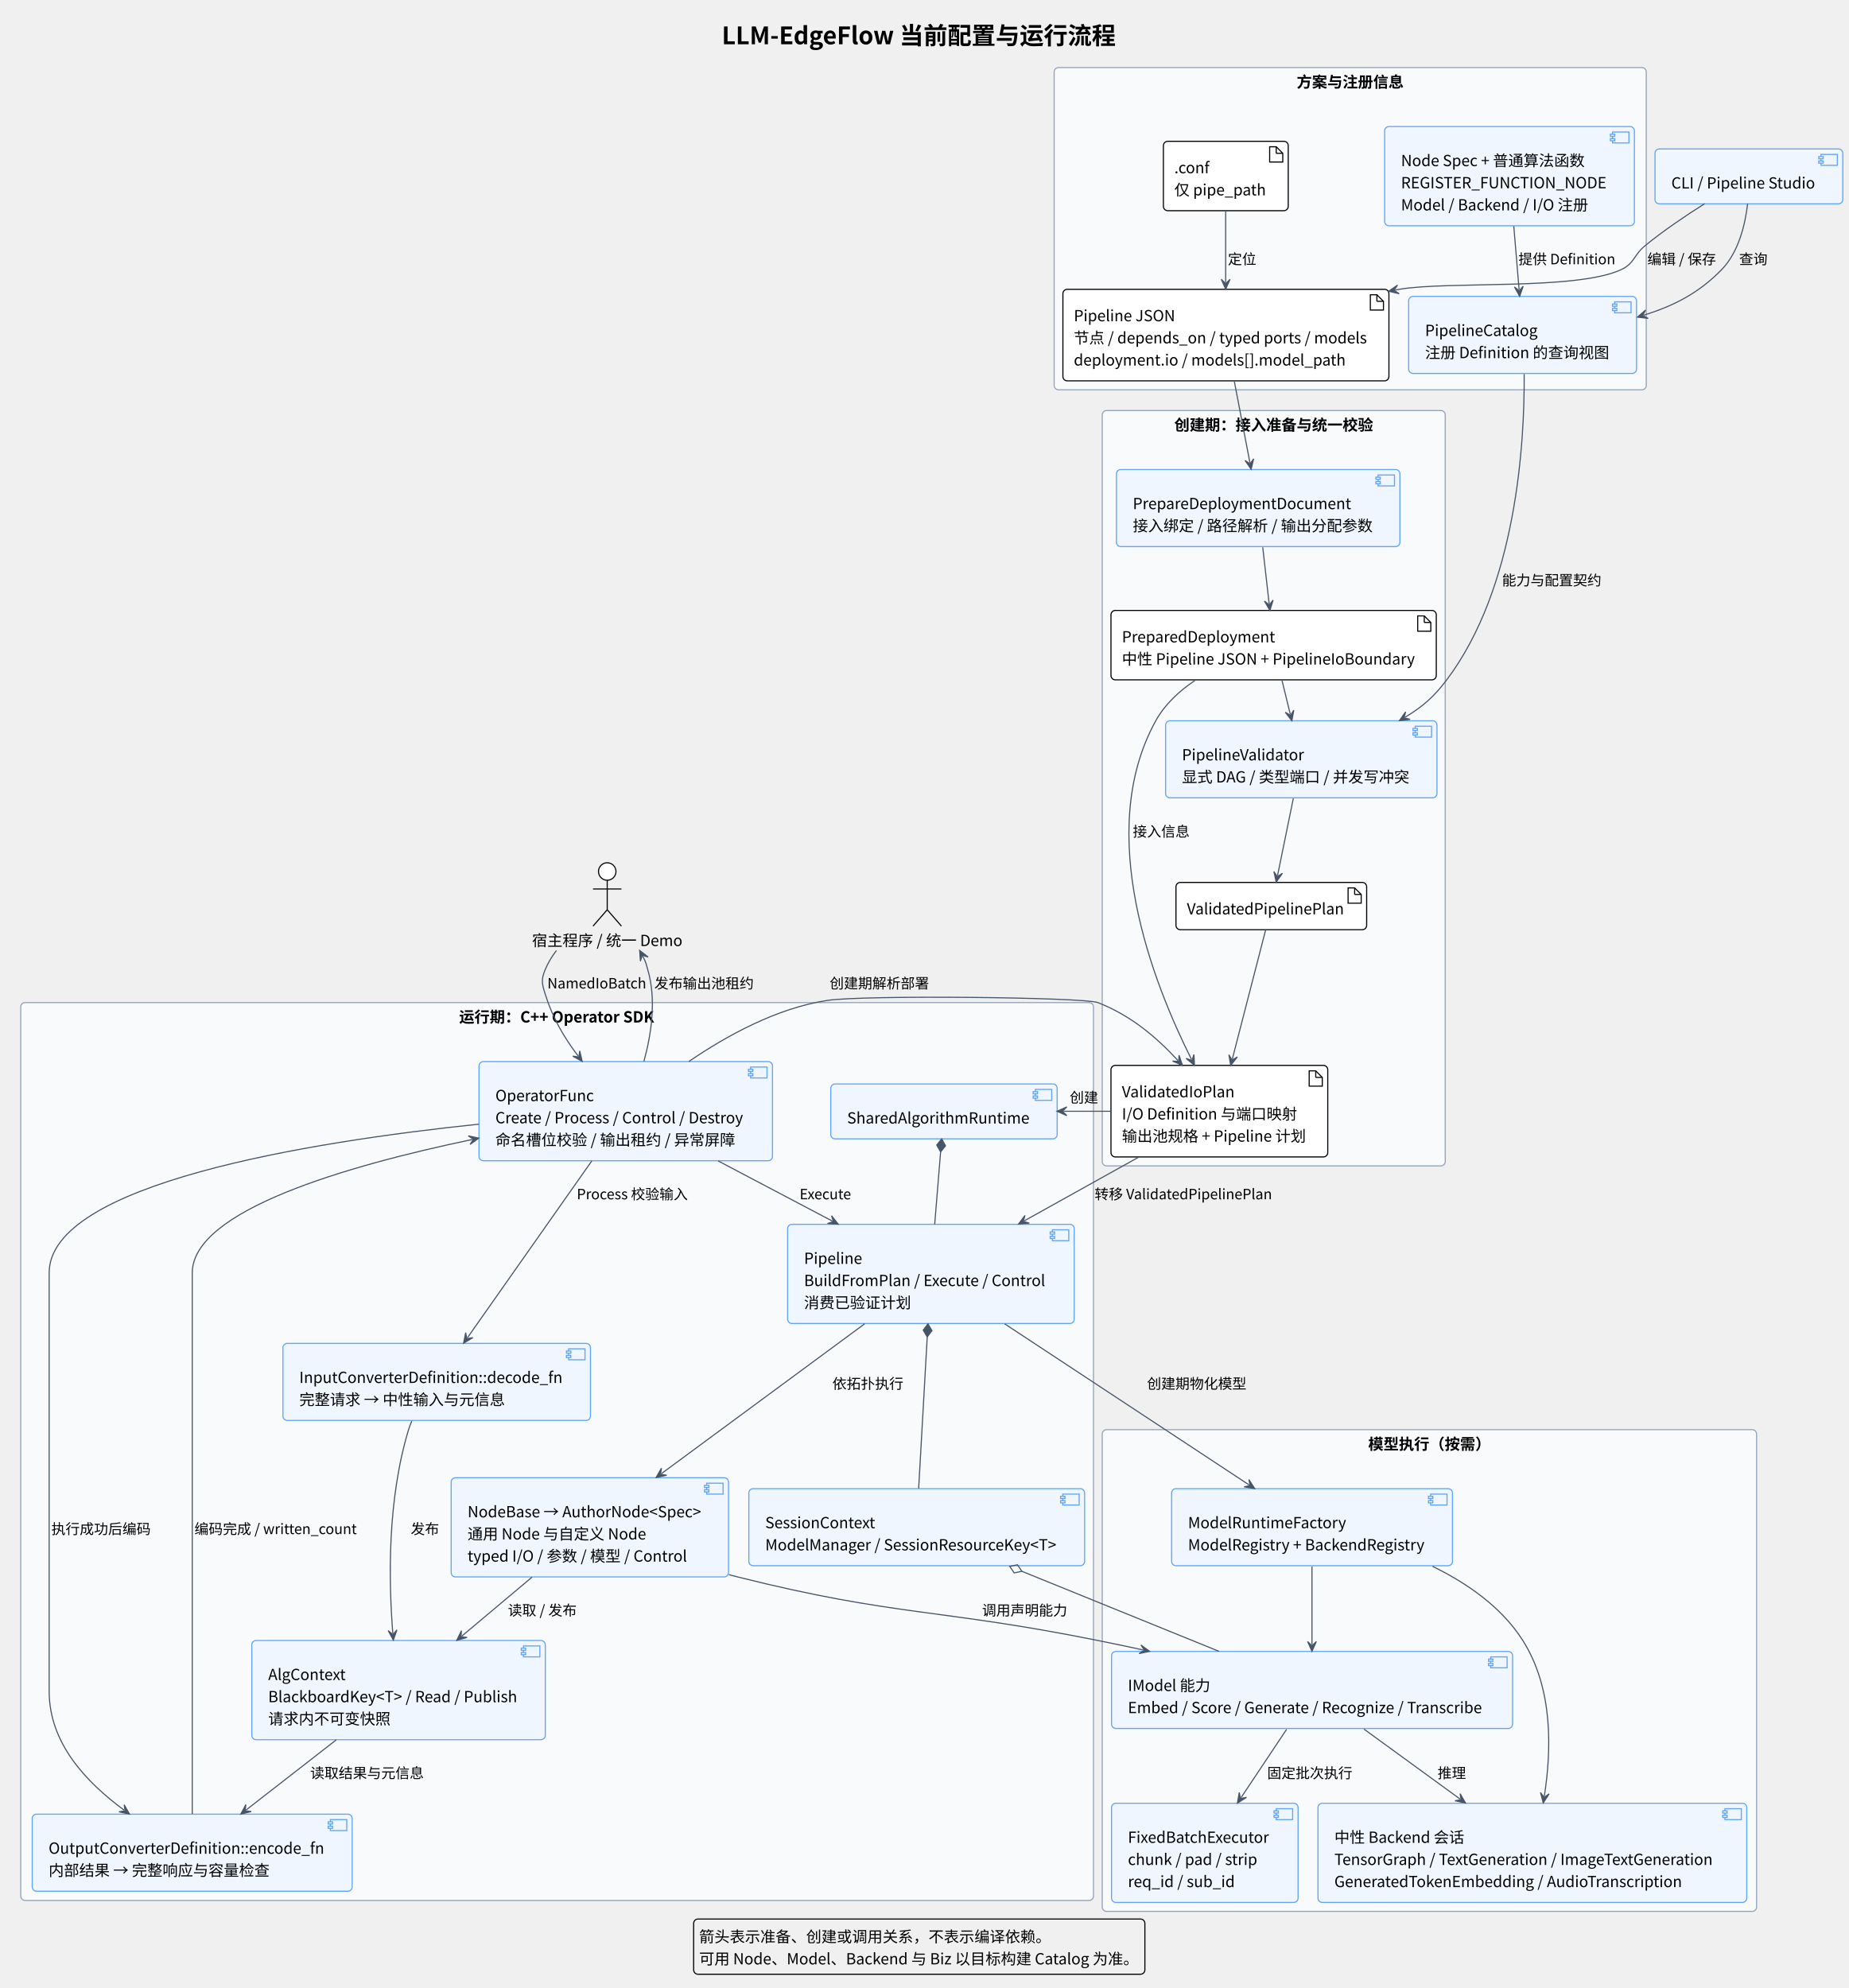
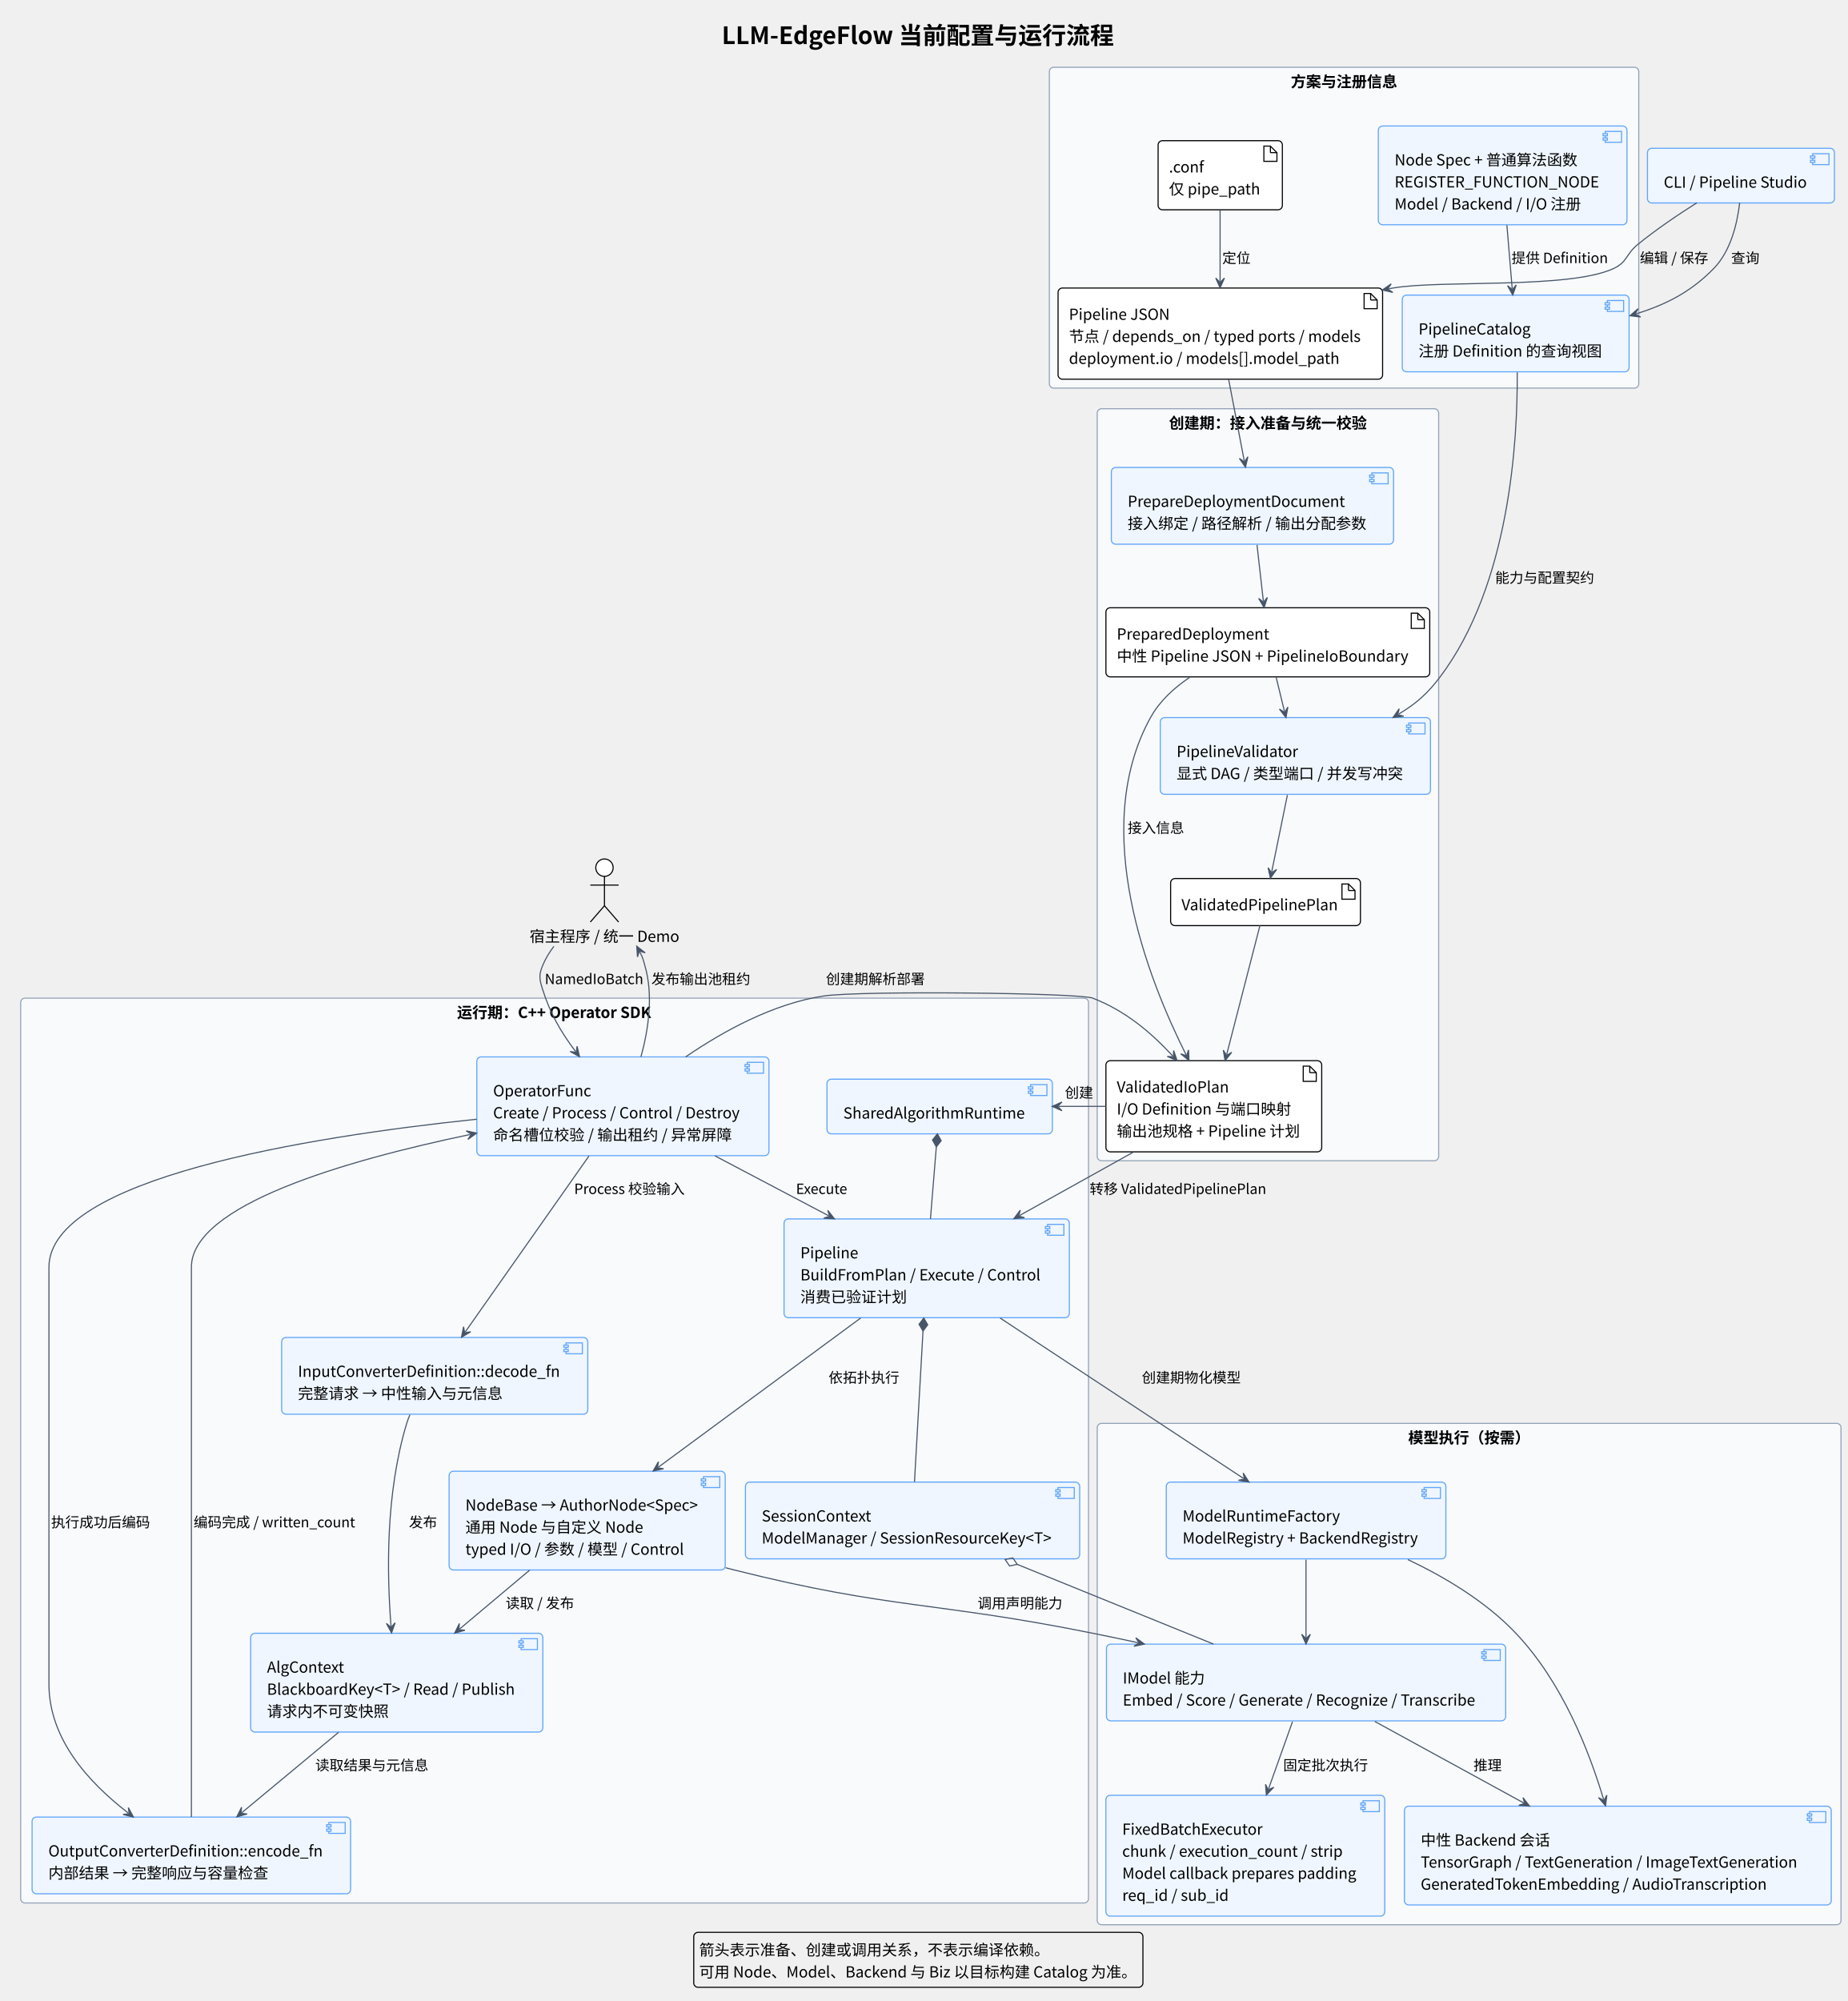
- <svg xmlns="http://www.w3.org/2000/svg" contentStyleType="text/css" height="1820px" preserveAspectRatio="none" style="width:1692px;height:1820px;background:#FFFFFF;" version="1.1" viewBox="0 0 1692 1820" width="1692px" zoomAndPan="magnify">
+ <svg xmlns="http://www.w3.org/2000/svg" contentStyleType="text/css" height="1840px" preserveAspectRatio="none" style="width:1699px;height:1840px;background:#FFFFFF;" version="1.1" viewBox="0 0 1699 1840" width="1699px" zoomAndPan="magnify">
  <defs />
  <g>
-     <text fill="#000000" font-family="Noto Sans CJK SC" font-size="22" font-weight="bold" lengthAdjust="spacing" textLength="361.505" x="660.747" y="40.52">LLM-EdgeFlow 当前配置与运行流程</text>
+     <text fill="#000000" font-family="Noto Sans CJK SC" font-size="22" font-weight="bold" lengthAdjust="spacing" textLength="361.505" x="663.747" y="40.52">LLM-EdgeFlow 当前配置与运行流程</text>
    <g id="cluster_方案与注册信息">
      <rect fill="#F8FAFC" height="295" rx="4" ry="4" style="stroke:#94A3B8;stroke-width:1.0;" width="542" x="965" y="61.856" />
      <text fill="#000000" font-family="Noto Sans CJK SC" font-size="14" font-weight="bold" lengthAdjust="spacing" textLength="98" x="1187" y="80.096">方案与注册信息</text>
    </g>
    <g id="cluster_创建期：接入准备与统一校验">
      <rect fill="#F8FAFC" height="691.5" rx="4" ry="4" style="stroke:#94A3B8;stroke-width:1.0;" width="314" x="1009" y="375.856" />
      <text fill="#000000" font-family="Noto Sans CJK SC" font-size="14" font-weight="bold" lengthAdjust="spacing" textLength="181.999" x="1075" y="394.096">创建期：接入准备与统一校验</text>
    </g>
    <g id="cluster_运行期：C++ Operator SDK">
-       <rect fill="#F8FAFC" height="822" rx="4" ry="4" style="stroke:#94A3B8;stroke-width:1.0;" width="982" x="19" y="917.856" />
+       <rect fill="#F8FAFC" height="832" rx="4" ry="4" style="stroke:#94A3B8;stroke-width:1.0;" width="982" x="19" y="917.856" />
      <text fill="#000000" font-family="Noto Sans CJK SC" font-size="14" font-weight="bold" lengthAdjust="spacing" textLength="179.465" x="420.267" y="936.096">运行期：C++ Operator SDK</text>
    </g>
    <g id="cluster_模型执行（按需）">
-       <rect fill="#F8FAFC" height="441" rx="4" ry="4" style="stroke:#94A3B8;stroke-width:1.0;" width="599" x="1009" y="1308.856" />
-       <text fill="#000000" font-family="Noto Sans CJK SC" font-size="14" font-weight="bold" lengthAdjust="spacing" textLength="111.999" x="1252.5" y="1327.096">模型执行（按需）</text>
+       <rect fill="#F8FAFC" height="461" rx="4" ry="4" style="stroke:#94A3B8;stroke-width:1.0;" width="684" x="1009" y="1308.856" />
+       <text fill="#000000" font-family="Noto Sans CJK SC" font-size="14" font-weight="bold" lengthAdjust="spacing" textLength="111.999" x="1295" y="1327.096">模型执行（按需）</text>
    </g>
    <g id="elem_Caller">
      <ellipse cx="555.866" cy="797.856" fill="#FFFFFF" rx="8" ry="8" style="stroke:#000000;stroke-width:1.0;" />
      <path d="M555.866,805.856 L555.866,832.856 M542.866,813.856 L568.866,813.856 M555.866,832.856 L542.866,847.856 M555.866,832.856 L568.866,847.856 " fill="none" style="stroke:#000000;stroke-width:1.0;" />
      <text fill="#000000" font-family="Noto Sans CJK SC" font-size="14" lengthAdjust="spacing" textLength="137.731" x="487" y="866.096">宿主程序 / 统一 Demo</text>
    </g>
    <g id="elem_Tools">
      <rect fill="#EFF6FF" height="50.272" rx="4" ry="4" style="stroke:#60A5FA;stroke-width:1.0;" width="171.935" x="1515" y="136.356" />
      <rect fill="#EFF6FF" height="10" style="stroke:#60A5FA;stroke-width:1.0;" width="15" x="1666.936" y="141.356" />
      <rect fill="#EFF6FF" height="2" style="stroke:#60A5FA;stroke-width:1.0;" width="4" x="1664.936" y="143.356" />
      <rect fill="#EFF6FF" height="2" style="stroke:#60A5FA;stroke-width:1.0;" width="4" x="1664.936" y="147.356" />
      <text fill="#000000" font-family="Noto Sans CJK SC" font-size="14" lengthAdjust="spacing" textLength="131.935" x="1530" y="172.596">CLI / Pipeline Studio</text>
    </g>
    <g id="elem_Conf">
      <rect fill="#FFFFFF" height="63.544" rx="4" ry="4" style="stroke:#000000;stroke-width:1.0;" width="114.266" x="1065" y="129.356" />
      <polygon fill="#FFFFFF" points="1162.266,134.356,1162.266,148.356,1174.266,148.356,1174.266,140.356,1168.266,134.356,1162.266,134.356" style="stroke:#000000;stroke-width:1.0;" />
      <line style="stroke:#000000;stroke-width:1.0;" x1="1168.266" x2="1168.266" y1="134.356" y2="140.356" />
      <line style="stroke:#000000;stroke-width:1.0;" x1="1174.266" x2="1168.266" y1="140.356" y2="140.356" />
      <text fill="#000000" font-family="Noto Sans CJK SC" font-size="14" lengthAdjust="spacing" textLength="32.606" x="1075" y="158.596">.conf</text>
      <text fill="#000000" font-family="Noto Sans CJK SC" font-size="14" lengthAdjust="spacing" textLength="84.266" x="1075" y="178.868">仅 pipe_path</text>
    </g>
    <g id="elem_Document">
      <rect fill="#FFFFFF" height="83.816" rx="4" ry="4" style="stroke:#000000;stroke-width:1.0;" width="298.435" x="973" y="264.856" />
      <polygon fill="#FFFFFF" points="1254.435,269.856,1254.435,283.856,1266.435,283.856,1266.435,275.856,1260.435,269.856,1254.435,269.856" style="stroke:#000000;stroke-width:1.0;" />
      <line style="stroke:#000000;stroke-width:1.0;" x1="1260.435" x2="1260.435" y1="269.856" y2="275.856" />
      <line style="stroke:#000000;stroke-width:1.0;" x1="1266.435" x2="1260.435" y1="275.856" y2="275.856" />
      <text fill="#000000" font-family="Noto Sans CJK SC" font-size="14" lengthAdjust="spacing" textLength="92.75" x="983" y="294.096">Pipeline JSON</text>
      <text fill="#000000" font-family="Noto Sans CJK SC" font-size="14" lengthAdjust="spacing" textLength="268.435" x="983" y="314.368">节点 / depends_on / typed ports / models</text>
      <text fill="#000000" font-family="Noto Sans CJK SC" font-size="14" lengthAdjust="spacing" textLength="249.185" x="983" y="334.64">deployment.io / models[].model_path</text>
    </g>
    <g id="elem_Catalog">
      <rect fill="#EFF6FF" height="70.544" rx="4" ry="4" style="stroke:#60A5FA;stroke-width:1.0;" width="208.601" x="1289.5" y="271.356" />
      <rect fill="#EFF6FF" height="10" style="stroke:#60A5FA;stroke-width:1.0;" width="15" x="1478.101" y="276.356" />
      <rect fill="#EFF6FF" height="2" style="stroke:#60A5FA;stroke-width:1.0;" width="4" x="1476.101" y="278.356" />
      <rect fill="#EFF6FF" height="2" style="stroke:#60A5FA;stroke-width:1.0;" width="4" x="1476.101" y="282.356" />
      <text fill="#000000" font-family="Noto Sans CJK SC" font-size="14" lengthAdjust="spacing" textLength="103.6" x="1304.5" y="307.596">PipelineCatalog</text>
      <text fill="#000000" font-family="Noto Sans CJK SC" font-size="14" lengthAdjust="spacing" textLength="168.601" x="1304.5" y="327.868">注册 Definition 的查询视图</text>
    </g>
    <g id="elem_Definitions">
      <rect fill="#EFF6FF" height="90.816" rx="4" ry="4" style="stroke:#60A5FA;stroke-width:1.0;" width="228.663" x="1267.5" y="115.856" />
      <rect fill="#EFF6FF" height="10" style="stroke:#60A5FA;stroke-width:1.0;" width="15" x="1476.163" y="120.856" />
      <rect fill="#EFF6FF" height="2" style="stroke:#60A5FA;stroke-width:1.0;" width="4" x="1474.163" y="122.856" />
      <rect fill="#EFF6FF" height="2" style="stroke:#60A5FA;stroke-width:1.0;" width="4" x="1474.163" y="126.856" />
      <text fill="#000000" font-family="Noto Sans CJK SC" font-size="14" lengthAdjust="spacing" textLength="168.139" x="1282.5" y="152.096">Node Spec + 普通算法函数</text>
      <text fill="#000000" font-family="Noto Sans CJK SC" font-size="14" lengthAdjust="spacing" textLength="188.663" x="1282.5" y="172.368">REGISTER_FUNCTION_NODE</text>
      <text fill="#000000" font-family="Noto Sans CJK SC" font-size="14" lengthAdjust="spacing" textLength="171.821" x="1282.5" y="192.64">Model / Backend / I/O 注册</text>
    </g>
    <g id="elem_Prepare">
      <rect fill="#EFF6FF" height="70.544" rx="4" ry="4" style="stroke:#60A5FA;stroke-width:1.0;" width="259.519" x="1022" y="429.856" />
      <rect fill="#EFF6FF" height="10" style="stroke:#60A5FA;stroke-width:1.0;" width="15" x="1261.519" y="434.856" />
      <rect fill="#EFF6FF" height="2" style="stroke:#60A5FA;stroke-width:1.0;" width="4" x="1259.519" y="436.856" />
      <rect fill="#EFF6FF" height="2" style="stroke:#60A5FA;stroke-width:1.0;" width="4" x="1259.519" y="440.856" />
      <text fill="#000000" font-family="Noto Sans CJK SC" font-size="14" lengthAdjust="spacing" textLength="200.451" x="1037" y="466.096">PrepareDeploymentDocument</text>
      <text fill="#000000" font-family="Noto Sans CJK SC" font-size="14" lengthAdjust="spacing" textLength="219.519" x="1037" y="486.368">接入绑定 / 路径解析 / 输出分配参数</text>
    </g>
    <g id="elem_Prepared">
      <rect fill="#FFFFFF" height="63.544" rx="4" ry="4" style="stroke:#000000;stroke-width:1.0;" width="297.791" x="1017" y="558.856" />
      <polygon fill="#FFFFFF" points="1297.791,563.856,1297.791,577.856,1309.791,577.856,1309.791,569.856,1303.791,563.856,1297.791,563.856" style="stroke:#000000;stroke-width:1.0;" />
      <line style="stroke:#000000;stroke-width:1.0;" x1="1303.791" x2="1303.791" y1="563.856" y2="569.856" />
      <line style="stroke:#000000;stroke-width:1.0;" x1="1309.791" x2="1303.791" y1="569.856" y2="569.856" />
      <text fill="#000000" font-family="Noto Sans CJK SC" font-size="14" lengthAdjust="spacing" textLength="140.839" x="1027" y="588.096">PreparedDeployment</text>
      <text fill="#000000" font-family="Noto Sans CJK SC" font-size="14" lengthAdjust="spacing" textLength="267.791" x="1027" y="608.368">中性 Pipeline JSON + PipelineIoBoundary</text>
    </g>
    <g id="elem_Validator">
      <rect fill="#EFF6FF" height="70.544" rx="4" ry="4" style="stroke:#60A5FA;stroke-width:1.0;" width="248.445" x="1067" y="659.856" />
      <rect fill="#EFF6FF" height="10" style="stroke:#60A5FA;stroke-width:1.0;" width="15" x="1295.445" y="664.856" />
      <rect fill="#EFF6FF" height="2" style="stroke:#60A5FA;stroke-width:1.0;" width="4" x="1293.445" y="666.856" />
      <rect fill="#EFF6FF" height="2" style="stroke:#60A5FA;stroke-width:1.0;" width="4" x="1293.445" y="670.856" />
      <text fill="#000000" font-family="Noto Sans CJK SC" font-size="14" lengthAdjust="spacing" textLength="112.784" x="1082" y="696.096">PipelineValidator</text>
      <text fill="#000000" font-family="Noto Sans CJK SC" font-size="14" lengthAdjust="spacing" textLength="208.445" x="1082" y="716.368">显式 DAG / 类型端口 / 并发写冲突</text>
    </g>
    <g id="elem_PipelinePlan">
      <rect fill="#FFFFFF" height="43.272" rx="4" ry="4" style="stroke:#000000;stroke-width:1.0;" width="174.563" x="1076.5" y="807.856" />
      <polygon fill="#FFFFFF" points="1234.063,812.856,1234.063,826.856,1246.063,826.856,1246.063,818.856,1240.063,812.856,1234.063,812.856" style="stroke:#000000;stroke-width:1.0;" />
      <line style="stroke:#000000;stroke-width:1.0;" x1="1240.063" x2="1240.063" y1="812.856" y2="818.856" />
      <line style="stroke:#000000;stroke-width:1.0;" x1="1246.063" x2="1240.063" y1="818.856" y2="818.856" />
      <text fill="#000000" font-family="Noto Sans CJK SC" font-size="14" lengthAdjust="spacing" textLength="144.563" x="1086.5" y="837.096">ValidatedPipelinePlan</text>
    </g>
    <g id="elem_IoPlan">
      <rect fill="#FFFFFF" height="83.816" rx="4" ry="4" style="stroke:#000000;stroke-width:1.0;" width="198.447" x="1017" y="975.356" />
      <polygon fill="#FFFFFF" points="1198.447,980.356,1198.447,994.356,1210.447,994.356,1210.447,986.356,1204.447,980.356,1198.447,980.356" style="stroke:#000000;stroke-width:1.0;" />
      <line style="stroke:#000000;stroke-width:1.0;" x1="1204.447" x2="1204.447" y1="980.356" y2="986.356" />
      <line style="stroke:#000000;stroke-width:1.0;" x1="1210.447" x2="1204.447" y1="986.356" y2="986.356" />
      <text fill="#000000" font-family="Noto Sans CJK SC" font-size="14" lengthAdjust="spacing" textLength="103.88" x="1027" y="1004.596">ValidatedIoPlan</text>
      <text fill="#000000" font-family="Noto Sans CJK SC" font-size="14" lengthAdjust="spacing" textLength="160.579" x="1027" y="1024.868">I/O Definition 与端口映射</text>
      <text fill="#000000" font-family="Noto Sans CJK SC" font-size="14" lengthAdjust="spacing" textLength="168.447" x="1027" y="1045.14">输出池规格 + Pipeline 计划</text>
    </g>
    <g id="elem_Operator">
      <rect fill="#EFF6FF" height="90.816" rx="4" ry="4" style="stroke:#60A5FA;stroke-width:1.0;" width="268.647" x="438.5" y="971.856" />
      <rect fill="#EFF6FF" height="10" style="stroke:#60A5FA;stroke-width:1.0;" width="15" x="687.147" y="976.856" />
      <rect fill="#EFF6FF" height="2" style="stroke:#60A5FA;stroke-width:1.0;" width="4" x="685.147" y="978.856" />
      <rect fill="#EFF6FF" height="2" style="stroke:#60A5FA;stroke-width:1.0;" width="4" x="685.147" y="982.856" />
      <text fill="#000000" font-family="Noto Sans CJK SC" font-size="14" lengthAdjust="spacing" textLength="91.238" x="453.5" y="1008.096">OperatorFunc</text>
      <text fill="#000000" font-family="Noto Sans CJK SC" font-size="14" lengthAdjust="spacing" textLength="228.647" x="453.5" y="1028.368">Create / Process / Control / Destroy</text>
      <text fill="#000000" font-family="Noto Sans CJK SC" font-size="14" lengthAdjust="spacing" textLength="219.519" x="453.5" y="1048.64">命名槽位校验 / 输出租约 / 异常屏障</text>
    </g>
    <g id="elem_Runtime">
      <rect fill="#EFF6FF" height="50.272" rx="4" ry="4" style="stroke:#60A5FA;stroke-width:1.0;" width="207.257" x="760.5" y="992.356" />
      <rect fill="#EFF6FF" height="10" style="stroke:#60A5FA;stroke-width:1.0;" width="15" x="947.757" y="997.356" />
      <rect fill="#EFF6FF" height="2" style="stroke:#60A5FA;stroke-width:1.0;" width="4" x="945.757" y="999.356" />
      <rect fill="#EFF6FF" height="2" style="stroke:#60A5FA;stroke-width:1.0;" width="4" x="945.757" y="1003.356" />
      <text fill="#000000" font-family="Noto Sans CJK SC" font-size="14" lengthAdjust="spacing" textLength="167.257" x="775.5" y="1028.596">SharedAlgorithmRuntime</text>
    </g>
    <g id="elem_Decode">
      <rect fill="#EFF6FF" height="70.544" rx="4" ry="4" style="stroke:#60A5FA;stroke-width:1.0;" width="281.527" x="259" y="1229.856" />
      <rect fill="#EFF6FF" height="10" style="stroke:#60A5FA;stroke-width:1.0;" width="15" x="520.527" y="1234.856" />
      <rect fill="#EFF6FF" height="2" style="stroke:#60A5FA;stroke-width:1.0;" width="4" x="518.527" y="1236.856" />
      <rect fill="#EFF6FF" height="2" style="stroke:#60A5FA;stroke-width:1.0;" width="4" x="518.527" y="1240.856" />
      <text fill="#000000" font-family="Noto Sans CJK SC" font-size="14" lengthAdjust="spacing" textLength="241.527" x="274" y="1266.096">InputConverterDefinition::decode_fn</text>
      <text fill="#000000" font-family="Noto Sans CJK SC" font-size="14" lengthAdjust="spacing" textLength="188.271" x="274" y="1286.368">完整请求 → 中性输入与元信息</text>
    </g>
    <g id="elem_Encode">
-       <rect fill="#EFF6FF" height="70.544" rx="4" ry="4" style="stroke:#60A5FA;stroke-width:1.0;" width="292.909" x="29.5" y="1660.856" />
-       <rect fill="#EFF6FF" height="10" style="stroke:#60A5FA;stroke-width:1.0;" width="15" x="302.409" y="1665.856" />
-       <rect fill="#EFF6FF" height="2" style="stroke:#60A5FA;stroke-width:1.0;" width="4" x="300.409" y="1667.856" />
-       <rect fill="#EFF6FF" height="2" style="stroke:#60A5FA;stroke-width:1.0;" width="4" x="300.409" y="1671.856" />
-       <text fill="#000000" font-family="Noto Sans CJK SC" font-size="14" lengthAdjust="spacing" textLength="252.909" x="44.5" y="1697.096">OutputConverterDefinition::encode_fn</text>
-       <text fill="#000000" font-family="Noto Sans CJK SC" font-size="14" lengthAdjust="spacing" textLength="202.271" x="44.5" y="1717.368">内部结果 → 完整响应与容量检查</text>
+       <rect fill="#EFF6FF" height="70.544" rx="4" ry="4" style="stroke:#60A5FA;stroke-width:1.0;" width="292.909" x="29.5" y="1670.856" />
+       <rect fill="#EFF6FF" height="10" style="stroke:#60A5FA;stroke-width:1.0;" width="15" x="302.409" y="1675.856" />
+       <rect fill="#EFF6FF" height="2" style="stroke:#60A5FA;stroke-width:1.0;" width="4" x="300.409" y="1677.856" />
+       <rect fill="#EFF6FF" height="2" style="stroke:#60A5FA;stroke-width:1.0;" width="4" x="300.409" y="1681.856" />
+       <text fill="#000000" font-family="Noto Sans CJK SC" font-size="14" lengthAdjust="spacing" textLength="252.909" x="44.5" y="1707.096">OutputConverterDefinition::encode_fn</text>
+       <text fill="#000000" font-family="Noto Sans CJK SC" font-size="14" lengthAdjust="spacing" textLength="202.271" x="44.5" y="1727.368">内部结果 → 完整响应与容量检查</text>
    </g>
    <g id="elem_Pipeline">
      <rect fill="#EFF6FF" height="90.816" rx="4" ry="4" style="stroke:#60A5FA;stroke-width:1.0;" width="262.361" x="721" y="1120.856" />
      <rect fill="#EFF6FF" height="10" style="stroke:#60A5FA;stroke-width:1.0;" width="15" x="963.361" y="1125.856" />
      <rect fill="#EFF6FF" height="2" style="stroke:#60A5FA;stroke-width:1.0;" width="4" x="961.361" y="1127.856" />
      <rect fill="#EFF6FF" height="2" style="stroke:#60A5FA;stroke-width:1.0;" width="4" x="961.361" y="1131.856" />
      <text fill="#000000" font-family="Noto Sans CJK SC" font-size="14" lengthAdjust="spacing" textLength="53.27" x="736" y="1157.096">Pipeline</text>
      <text fill="#000000" font-family="Noto Sans CJK SC" font-size="14" lengthAdjust="spacing" textLength="222.361" x="736" y="1177.368">BuildFromPlan / Execute / Control</text>
      <text fill="#000000" font-family="Noto Sans CJK SC" font-size="14" lengthAdjust="spacing" textLength="98" x="736" y="1197.64">消费已验证计划</text>
    </g>
    <g id="elem_Context">
      <rect fill="#EFF6FF" height="90.816" rx="4" ry="4" style="stroke:#60A5FA;stroke-width:1.0;" width="268.689" x="230.5" y="1501.856" />
      <rect fill="#EFF6FF" height="10" style="stroke:#60A5FA;stroke-width:1.0;" width="15" x="479.189" y="1506.856" />
      <rect fill="#EFF6FF" height="2" style="stroke:#60A5FA;stroke-width:1.0;" width="4" x="477.189" y="1508.856" />
      <rect fill="#EFF6FF" height="2" style="stroke:#60A5FA;stroke-width:1.0;" width="4" x="477.189" y="1512.856" />
      <text fill="#000000" font-family="Noto Sans CJK SC" font-size="14" lengthAdjust="spacing" textLength="71.624" x="245.5" y="1538.096">AlgContext</text>
      <text fill="#000000" font-family="Noto Sans CJK SC" font-size="14" lengthAdjust="spacing" textLength="228.689" x="245.5" y="1558.368">BlackboardKey&lt;T&gt; / Read / Publish</text>
      <text fill="#000000" font-family="Noto Sans CJK SC" font-size="14" lengthAdjust="spacing" textLength="111.999" x="245.5" y="1578.64">请求内不可变快照</text>
    </g>
    <g id="elem_Session">
      <rect fill="#EFF6FF" height="70.544" rx="4" ry="4" style="stroke:#60A5FA;stroke-width:1.0;" width="307.385" x="685.5" y="1362.856" />
      <rect fill="#EFF6FF" height="10" style="stroke:#60A5FA;stroke-width:1.0;" width="15" x="972.885" y="1367.856" />
      <rect fill="#EFF6FF" height="2" style="stroke:#60A5FA;stroke-width:1.0;" width="4" x="970.885" y="1369.856" />
      <rect fill="#EFF6FF" height="2" style="stroke:#60A5FA;stroke-width:1.0;" width="4" x="970.885" y="1373.856" />
      <text fill="#000000" font-family="Noto Sans CJK SC" font-size="14" lengthAdjust="spacing" textLength="101.318" x="700.5" y="1399.096">SessionContext</text>
      <text fill="#000000" font-family="Noto Sans CJK SC" font-size="14" lengthAdjust="spacing" textLength="267.385" x="700.5" y="1419.368">ModelManager / SessionResourceKey&lt;T&gt;</text>
    </g>
    <g id="elem_Nodes">
      <rect fill="#EFF6FF" height="90.816" rx="4" ry="4" style="stroke:#60A5FA;stroke-width:1.0;" width="253.905" x="413" y="1352.856" />
      <rect fill="#EFF6FF" height="10" style="stroke:#60A5FA;stroke-width:1.0;" width="15" x="646.905" y="1357.856" />
      <rect fill="#EFF6FF" height="2" style="stroke:#60A5FA;stroke-width:1.0;" width="4" x="644.905" y="1359.856" />
      <rect fill="#EFF6FF" height="2" style="stroke:#60A5FA;stroke-width:1.0;" width="4" x="644.905" y="1363.856" />
      <text fill="#000000" font-family="Noto Sans CJK SC" font-size="14" lengthAdjust="spacing" textLength="213.905" x="428" y="1389.096">NodeBase → AuthorNode&lt;Spec&gt;</text>
      <text fill="#000000" font-family="Noto Sans CJK SC" font-size="14" lengthAdjust="spacing" textLength="163.491" x="428" y="1409.368">通用 Node 与自定义 Node</text>
      <text fill="#000000" font-family="Noto Sans CJK SC" font-size="14" lengthAdjust="spacing" textLength="201.207" x="428" y="1429.64">typed I/O / 参数 / 模型 / Control</text>
    </g>
    <g id="elem_Factory">
      <rect fill="#EFF6FF" height="70.544" rx="4" ry="4" style="stroke:#60A5FA;stroke-width:1.0;" width="257.125" x="1072.5" y="1362.856" />
      <rect fill="#EFF6FF" height="10" style="stroke:#60A5FA;stroke-width:1.0;" width="15" x="1309.625" y="1367.856" />
      <rect fill="#EFF6FF" height="2" style="stroke:#60A5FA;stroke-width:1.0;" width="4" x="1307.625" y="1369.856" />
      <rect fill="#EFF6FF" height="2" style="stroke:#60A5FA;stroke-width:1.0;" width="4" x="1307.625" y="1373.856" />
      <text fill="#000000" font-family="Noto Sans CJK SC" font-size="14" lengthAdjust="spacing" textLength="145.277" x="1087.5" y="1399.096">ModelRuntimeFactory</text>
      <text fill="#000000" font-family="Noto Sans CJK SC" font-size="14" lengthAdjust="spacing" textLength="217.125" x="1087.5" y="1419.368">ModelRegistry + BackendRegistry</text>
    </g>
    <g id="elem_Model">
      <rect fill="#EFF6FF" height="70.544" rx="4" ry="4" style="stroke:#60A5FA;stroke-width:1.0;" width="367.123" x="1017.5" y="1511.856" />
      <rect fill="#EFF6FF" height="10" style="stroke:#60A5FA;stroke-width:1.0;" width="15" x="1364.623" y="1516.856" />
      <rect fill="#EFF6FF" height="2" style="stroke:#60A5FA;stroke-width:1.0;" width="4" x="1362.623" y="1518.856" />
      <rect fill="#EFF6FF" height="2" style="stroke:#60A5FA;stroke-width:1.0;" width="4" x="1362.623" y="1522.856" />
      <text fill="#000000" font-family="Noto Sans CJK SC" font-size="14" lengthAdjust="spacing" textLength="75.502" x="1032.5" y="1548.096">IModel 能力</text>
      <text fill="#000000" font-family="Noto Sans CJK SC" font-size="14" lengthAdjust="spacing" textLength="327.123" x="1032.5" y="1568.368">Embed / Score / Generate / Recognize / Transcribe</text>
    </g>
    <g id="elem_Backend">
-       <rect fill="#EFF6FF" height="90.816" rx="4" ry="4" style="stroke:#60A5FA;stroke-width:1.0;" width="392.519" x="1206.5" y="1650.856" />
-       <rect fill="#EFF6FF" height="10" style="stroke:#60A5FA;stroke-width:1.0;" width="15" x="1579.019" y="1655.856" />
-       <rect fill="#EFF6FF" height="2" style="stroke:#60A5FA;stroke-width:1.0;" width="4" x="1577.019" y="1657.856" />
-       <rect fill="#EFF6FF" height="2" style="stroke:#60A5FA;stroke-width:1.0;" width="4" x="1577.019" y="1661.856" />
-       <text fill="#000000" font-family="Noto Sans CJK SC" font-size="14" lengthAdjust="spacing" textLength="119.195" x="1221.5" y="1687.096">中性 Backend 会话</text>
-       <text fill="#000000" font-family="Noto Sans CJK SC" font-size="14" lengthAdjust="spacing" textLength="352.519" x="1221.5" y="1707.368">TensorGraph / TextGeneration / ImageTextGeneration</text>
-       <text fill="#000000" font-family="Noto Sans CJK SC" font-size="14" lengthAdjust="spacing" textLength="322.713" x="1221.5" y="1727.64">GeneratedTokenEmbedding / AudioTranscription</text>
+       <rect fill="#EFF6FF" height="90.816" rx="4" ry="4" style="stroke:#60A5FA;stroke-width:1.0;" width="392.519" x="1291.5" y="1660.856" />
+       <rect fill="#EFF6FF" height="10" style="stroke:#60A5FA;stroke-width:1.0;" width="15" x="1664.019" y="1665.856" />
+       <rect fill="#EFF6FF" height="2" style="stroke:#60A5FA;stroke-width:1.0;" width="4" x="1662.019" y="1667.856" />
+       <rect fill="#EFF6FF" height="2" style="stroke:#60A5FA;stroke-width:1.0;" width="4" x="1662.019" y="1671.856" />
+       <text fill="#000000" font-family="Noto Sans CJK SC" font-size="14" lengthAdjust="spacing" textLength="119.195" x="1306.5" y="1697.096">中性 Backend 会话</text>
+       <text fill="#000000" font-family="Noto Sans CJK SC" font-size="14" lengthAdjust="spacing" textLength="352.519" x="1306.5" y="1717.368">TensorGraph / TextGeneration / ImageTextGeneration</text>
+       <text fill="#000000" font-family="Noto Sans CJK SC" font-size="14" lengthAdjust="spacing" textLength="322.713" x="1306.5" y="1737.64">GeneratedTokenEmbedding / AudioTranscription</text>
    </g>
    <g id="elem_Batch">
-       <rect fill="#EFF6FF" height="90.816" rx="4" ry="4" style="stroke:#60A5FA;stroke-width:1.0;" width="170.787" x="1017.5" y="1650.856" />
-       <rect fill="#EFF6FF" height="10" style="stroke:#60A5FA;stroke-width:1.0;" width="15" x="1168.287" y="1655.856" />
-       <rect fill="#EFF6FF" height="2" style="stroke:#60A5FA;stroke-width:1.0;" width="4" x="1166.287" y="1657.856" />
-       <rect fill="#EFF6FF" height="2" style="stroke:#60A5FA;stroke-width:1.0;" width="4" x="1166.287" y="1661.856" />
-       <text fill="#000000" font-family="Noto Sans CJK SC" font-size="14" lengthAdjust="spacing" textLength="130.787" x="1032.5" y="1687.096">FixedBatchExecutor</text>
-       <text fill="#000000" font-family="Noto Sans CJK SC" font-size="14" lengthAdjust="spacing" textLength="118.957" x="1032.5" y="1707.368">chunk / pad / strip</text>
-       <text fill="#000000" font-family="Noto Sans CJK SC" font-size="14" lengthAdjust="spacing" textLength="98.042" x="1032.5" y="1727.64">req_id / sub_id</text>
+       <rect fill="#EFF6FF" height="111.088" rx="4" ry="4" style="stroke:#60A5FA;stroke-width:1.0;" width="256.425" x="1017" y="1650.856" />
+       <rect fill="#EFF6FF" height="10" style="stroke:#60A5FA;stroke-width:1.0;" width="15" x="1253.425" y="1655.856" />
+       <rect fill="#EFF6FF" height="2" style="stroke:#60A5FA;stroke-width:1.0;" width="4" x="1251.425" y="1657.856" />
+       <rect fill="#EFF6FF" height="2" style="stroke:#60A5FA;stroke-width:1.0;" width="4" x="1251.425" y="1661.856" />
+       <text fill="#000000" font-family="Noto Sans CJK SC" font-size="14" lengthAdjust="spacing" textLength="130.787" x="1032" y="1687.096">FixedBatchExecutor</text>
+       <text fill="#000000" font-family="Noto Sans CJK SC" font-size="14" lengthAdjust="spacing" textLength="203.755" x="1032" y="1707.368">chunk / execution_count / strip</text>
+       <text fill="#000000" font-family="Noto Sans CJK SC" font-size="14" lengthAdjust="spacing" textLength="216.425" x="1032" y="1727.64">Model callback prepares padding</text>
+       <text fill="#000000" font-family="Noto Sans CJK SC" font-size="14" lengthAdjust="spacing" textLength="98.042" x="1032" y="1747.912">req_id / sub_id</text>
    </g>
    <polygon fill="#475569" points="1498.963,290.32,1508.744,291.478,1503.739,288.841,1506.377,283.836,1498.963,290.32" style="stroke:#475569;stroke-width:1.0;" />
    <path d="M1599.799,186.508 C1597.609,205.279 1591.696,230.75 1576,246.856 C1555.368,268.028 1532.816,279.835 1504.694,288.545 " fill="none" style="stroke:#475569;stroke-width:1.0;" />
    <text fill="#000000" font-family="Noto Sans CJK SC" font-size="13" lengthAdjust="spacing" textLength="26" x="1592" y="241.936">查询</text>
    <polygon fill="#475569" points="1391.11,271.296,1394.346,261.994,1390.693,266.313,1386.374,262.661,1391.11,271.296" style="stroke:#475569;stroke-width:1.0;" />
    <path d="M1385.731,206.974 C1387.465,227.707 1388.995,246.006 1390.61,265.317 " fill="none" style="stroke:#475569;stroke-width:1.0;" />
    <text fill="#000000" font-family="Noto Sans CJK SC" font-size="13" lengthAdjust="spacing" textLength="88.647" x="1390" y="241.936">提供 Definition</text>
    <polygon fill="#475569" points="1271.225,266.618,1280.809,268.886,1276.139,265.694,1279.331,261.024,1271.225,266.618" style="stroke:#475569;stroke-width:1.0;" />
    <path d="M1560.444,186.473 C1543.106,197.426 1522.989,211.015 1506,224.856 C1495.28,233.59 1496.529,241.005 1484,246.856 C1442.966,266.02 1325.632,257.176 1281,264.856 C1277.769,265.412 1280.404,264.892 1277.122,265.509 " fill="none" style="stroke:#475569;stroke-width:1.0;" />
    <text fill="#000000" font-family="Noto Sans CJK SC" font-size="13" lengthAdjust="spacing" textLength="62.92" x="1508" y="241.936">编辑 / 保存</text>
    <polygon fill="#475569" points="1122,264.697,1126,255.697,1122,259.697,1118,255.697,1122,264.697" style="stroke:#475569;stroke-width:1.0;" />
    <path d="M1122,193.494 C1122,214.348 1122,236.029 1122,258.697 " fill="none" style="stroke:#475569;stroke-width:1.0;" />
    <text fill="#000000" font-family="Noto Sans CJK SC" font-size="13" lengthAdjust="spacing" textLength="26" x="1124" y="241.936">定位</text>
    <polygon fill="#475569" points="1145.338,429.602,1147.572,420.01,1144.397,424.692,1139.715,421.516,1145.338,429.602" style="stroke:#475569;stroke-width:1.0;" />
    <path d="M1129.882,348.975 C1134.691,374.061 1139.641,399.882 1144.208,423.71 " fill="none" style="stroke:#475569;stroke-width:1.0;" />
    <polygon fill="#475569" points="1162.474,558.755,1165.435,549.362,1161.911,553.787,1157.486,550.263,1162.474,558.755" style="stroke:#475569;stroke-width:1.0;" />
    <path d="M1155.937,501.086 C1157.991,519.208 1159.808,535.235 1161.799,552.794 " fill="none" style="stroke:#475569;stroke-width:1.0;" />
    <polygon fill="#475569" points="1182.584,659.85,1184.337,650.158,1181.399,654.992,1176.565,652.054,1182.584,659.85" style="stroke:#475569;stroke-width:1.0;" />
    <path d="M1173.569,622.888 C1176.414,634.554 1178.244,642.057 1181.162,654.02 " fill="none" style="stroke:#475569;stroke-width:1.0;" />
    <polygon fill="#475569" points="1281.039,659.758,1290.813,658.549,1285.324,657.182,1286.691,651.693,1281.039,659.758" style="stroke:#475569;stroke-width:1.0;" />
    <path d="M1395.25,342.458 C1395.729,404.889 1388.424,537.775 1324,622.856 C1312.685,637.799 1302.457,646.882 1286.181,656.667 " fill="none" style="stroke:#475569;stroke-width:1.0;" />
    <text fill="#000000" font-family="Noto Sans CJK SC" font-size="13" lengthAdjust="spacing" textLength="91" x="1375" y="535.936">能力与配置契约</text>
    <polygon fill="#475569" points="1168.268,807.49,1173.99,799.475,1169.27,802.592,1166.153,797.871,1168.268,807.49" style="stroke:#475569;stroke-width:1.0;" />
    <path d="M1183.906,731.038 C1178.938,755.328 1173.664,781.108 1169.47,801.612 " fill="none" style="stroke:#475569;stroke-width:1.0;" />
    <polygon fill="#475569" points="1093.419,975.273,1092.957,965.434,1091.176,970.804,1085.807,969.023,1093.419,975.273" style="stroke:#475569;stroke-width:1.0;" />
    <path d="M1093.806,623.007 C1079.472,632.66 1066.299,644.823 1058,659.856 C1001.25,762.649 1055.859,900.436 1090.728,969.91 " fill="none" style="stroke:#475569;stroke-width:1.0;" />
    <text fill="#000000" font-family="Noto Sans CJK SC" font-size="13" lengthAdjust="spacing" textLength="52" x="1037" y="765.936">接入信息</text>
    <polygon fill="#475569" points="1126.584,975.343,1132.706,967.628,1127.833,970.502,1124.96,965.629,1126.584,975.343" style="stroke:#475569;stroke-width:1.0;" />
    <path d="M1158.68,850.972 C1150.966,880.861 1138.016,931.044 1128.083,969.534 " fill="none" style="stroke:#475569;stroke-width:1.0;" />
    <polygon fill="#475569" points="532.924,971.677,530.694,962.084,529.911,967.687,524.309,966.904,532.924,971.677" style="stroke:#475569;stroke-width:1.0;" />
    <path d="M509.347,870.193 C505.178,875.696 501.568,881.617 499,887.856 C495.278,896.898 496.077,900.526 499,909.856 C505.967,932.093 515.782,948.969 529.309,966.889 " fill="none" style="stroke:#475569;stroke-width:1.0;" />
    <text fill="#000000" font-family="Noto Sans CJK SC" font-size="13" lengthAdjust="spacing" textLength="90.987" x="501" y="904.936">NamedIoBatch</text>
    <polygon fill="#475569" points="1082.463,975.351,1079.287,966.029,1079.067,971.681,1073.415,971.462,1082.463,975.351" style="stroke:#475569;stroke-width:1.0;" />
    <path d="M630.544,971.825 C665.1,948.189 711.225,922.814 757.5,915.856 C791.163,910.794 992.425,912.95 1005,917.856 C1035.258,929.661 1058.451,949.4 1078.388,970.947 " fill="none" style="stroke:#475569;stroke-width:1.0;" />
    <text fill="#000000" font-family="Noto Sans CJK SC" font-size="13" lengthAdjust="spacing" textLength="91" x="759.5" y="904.936">创建期解析部署</text>
    <polygon fill="#475569" points="967.589,1017.356,976.589,1021.356,972.589,1017.356,976.589,1013.356,967.589,1017.356" style="stroke:#475569;stroke-width:1.0;" />
    <path d="M1016.872,1017.356 C1000.686,1017.356 989.879,1017.356 973.589,1017.356 " fill="none" style="stroke:#475569;stroke-width:1.0;" />
    <text fill="#000000" font-family="Noto Sans CJK SC" font-size="13" lengthAdjust="spacing" textLength="26" x="979.25" y="1009.436">创建</text>
    <polygon fill="#475569" points="862.018,1042.63,857.543,1048.285,861.042,1054.59,865.517,1048.936,862.018,1042.63" style="stroke:#475569;stroke-width:1.0;" />
    <path d="M861.042,1054.59 C859.311,1075.793 857.731,1095.149 855.634,1120.84 " fill="none" style="stroke:#475569;stroke-width:1.0;" />
    <polygon fill="#475569" points="932.351,1120.615,942.16,1119.731,936.72,1118.183,938.269,1112.742,932.351,1120.615" style="stroke:#475569;stroke-width:1.0;" />
    <path d="M1042.11,1059.499 C1007.941,1078.525 972.524,1098.246 937.593,1117.696 " fill="none" style="stroke:#475569;stroke-width:1.0;" />
    <text fill="#000000" font-family="Noto Sans CJK SC" font-size="13" lengthAdjust="spacing" textLength="163.15" x="1002" y="1097.936">转移 ValidatedPipelinePlan</text>
    <polygon fill="#475569" points="849.478,1211.975,845.146,1217.74,848.801,1223.956,853.133,1218.191,849.478,1211.975" style="stroke:#475569;stroke-width:1.0;" />
    <path d="M848.801,1223.956 C846.313,1267.98 843.238,1322.383 840.963,1362.619 " fill="none" style="stroke:#475569;stroke-width:1.0;" />
    <polygon fill="#475569" points="1148.561,1362.798,1143.247,1354.505,1144.386,1360.046,1138.845,1361.185,1148.561,1362.798" style="stroke:#475569;stroke-width:1.0;" />
    <path d="M919.705,1211.975 C986.605,1256.064 1082.525,1319.278 1143.551,1359.496 " fill="none" style="stroke:#475569;stroke-width:1.0;" />
    <text fill="#000000" font-family="Noto Sans CJK SC" font-size="13" lengthAdjust="spacing" textLength="91" x="1050" y="1271.436">创建期物化模型</text>
    <polygon fill="#475569" points="1201,1511.769,1205,1502.769,1201,1506.769,1197,1502.769,1201,1511.769" style="stroke:#475569;stroke-width:1.0;" />
    <path d="M1201,1434.193 C1201,1457.626 1201,1482.389 1201,1505.769 " fill="none" style="stroke:#475569;stroke-width:1.0;" />
-     <polygon fill="#475569" points="1412.74,1650.536,1418.078,1642.259,1413.509,1645.596,1410.173,1641.028,1412.74,1650.536" style="stroke:#475569;stroke-width:1.0;" />
-     <path d="M1311.364,1433.979 C1343.333,1449.556 1374.767,1471.486 1394,1501.856 C1422.159,1546.321 1420.176,1602.807 1413.663,1644.608 " fill="none" style="stroke:#475569;stroke-width:1.0;" />
+     <polygon fill="#475569" points="1476.437,1660.47,1477.675,1650.699,1474.997,1655.681,1470.014,1653.003,1476.437,1660.47" style="stroke:#475569;stroke-width:1.0;" />
+     <path d="M1294.656,1434.066 C1329.237,1450.474 1366.624,1472.917 1394,1501.856 C1436.925,1547.231 1461.247,1609.954 1474.709,1654.724 " fill="none" style="stroke:#475569;stroke-width:1.0;" />
    <polygon fill="none" points="924.331,1434.007,928.385,1439.97,935.449,1438.522,931.395,1432.558,924.331,1434.007" style="stroke:#475569;stroke-width:1.0;" />
    <path d="M935.449,1438.522 C993.245,1461.992 1058.187,1488.363 1115.929,1511.811 " fill="none" style="stroke:#475569;stroke-width:1.0;" />
    <polygon fill="#475569" points="424.396,1229.667,432.845,1224.606,427.272,1225.577,426.301,1220.004,424.396,1229.667" style="stroke:#475569;stroke-width:1.0;" />
    <path d="M541.671,1062.905 C507.981,1110.811 458.578,1181.06 427.847,1224.759 " fill="none" style="stroke:#475569;stroke-width:1.0;" />
    <text fill="#000000" font-family="Noto Sans CJK SC" font-size="13" lengthAdjust="spacing" textLength="102.063" x="528" y="1097.936">Process 校验输入</text>
    <polygon fill="#475569" points="360.068,1501.481,363.348,1492.194,359.675,1496.496,355.373,1492.823,360.068,1501.481" style="stroke:#475569;stroke-width:1.0;" />
    <path d="M376.956,1300.944 C375.807,1303.555 374.801,1306.207 374,1308.856 C354.426,1373.633 355.766,1446.903 359.596,1495.499 " fill="none" style="stroke:#475569;stroke-width:1.0;" />
    <text fill="#000000" font-family="Noto Sans CJK SC" font-size="13" lengthAdjust="spacing" textLength="26" x="376" y="1404.436">发布</text>
    <polygon fill="#475569" points="767.34,1120.75,761.242,1113.016,762.916,1118.419,757.513,1120.094,767.34,1120.75" style="stroke:#475569;stroke-width:1.0;" />
    <path d="M657.466,1062.86 C692.27,1081.197 727.208,1099.605 762.031,1117.953 " fill="none" style="stroke:#475569;stroke-width:1.0;" />
    <text fill="#000000" font-family="Noto Sans CJK SC" font-size="13" lengthAdjust="spacing" textLength="47.957" x="732" y="1097.936">Execute</text>
    <polygon fill="#475569" points="600.624,1352.665,610.242,1350.545,604.649,1349.698,605.495,1344.105,600.624,1352.665" style="stroke:#475569;stroke-width:1.0;" />
    <path d="M791.473,1211.975 C736.45,1252.537 660.508,1308.521 605.453,1349.105 " fill="none" style="stroke:#475569;stroke-width:1.0;" />
    <text fill="#000000" font-family="Noto Sans CJK SC" font-size="13" lengthAdjust="spacing" textLength="65" x="762" y="1271.436">依拓扑执行</text>
    <polygon fill="#475569" points="418.102,1501.75,427.567,1499.024,421.931,1498.534,422.421,1492.899,418.102,1501.75" style="stroke:#475569;stroke-width:1.0;" />
    <path d="M487.019,1443.86 C465.189,1462.197 444.539,1479.543 422.697,1497.891 " fill="none" style="stroke:#475569;stroke-width:1.0;" />
    <text fill="#000000" font-family="Noto Sans CJK SC" font-size="13" lengthAdjust="spacing" textLength="62.92" x="465" y="1478.936">读取 / 发布</text>
    <polygon fill="#475569" points="1052.41,1511.82,1044.466,1505.999,1047.524,1510.758,1042.765,1513.816,1052.41,1511.82" style="stroke:#475569;stroke-width:1.0;" />
    <path d="M667.25,1441.598 C670.189,1442.378 673.108,1443.132 676,1443.856 C820.03,1479.922 859.45,1472.522 1005,1501.856 C1020.393,1504.958 1030.567,1507.07 1046.547,1510.545 " fill="none" style="stroke:#475569;stroke-width:1.0;" />
    <text fill="#000000" font-family="Noto Sans CJK SC" font-size="13" lengthAdjust="spacing" textLength="78" x="899" y="1478.936">调用声明能力</text>
-     <polygon fill="#475569" points="1341.531,1650.624,1336.608,1642.094,1337.488,1647.682,1331.9,1648.562,1341.531,1650.624" style="stroke:#475569;stroke-width:1.0;" />
-     <path d="M1248.615,1583.007 C1276.376,1603.209 1306.836,1625.375 1336.679,1647.093 " fill="none" style="stroke:#475569;stroke-width:1.0;" />
-     <text fill="#000000" font-family="Noto Sans CJK SC" font-size="13" lengthAdjust="spacing" textLength="26" x="1316" y="1627.936">推理</text>
-     <polygon fill="#475569" points="1132.75,1650.731,1141.071,1645.461,1135.524,1646.57,1134.414,1641.023,1132.75,1650.731" style="stroke:#475569;stroke-width:1.0;" />
-     <path d="M1177.775,1583.193 C1164.304,1603.4 1150.528,1624.064 1136.079,1645.738 " fill="none" style="stroke:#475569;stroke-width:1.0;" />
-     <text fill="#000000" font-family="Noto Sans CJK SC" font-size="13" lengthAdjust="spacing" textLength="78" x="1160" y="1627.936">固定批次执行</text>
-     <polygon fill="#475569" points="118.541,1660.802,113.672,1652.241,114.517,1657.834,108.924,1658.679,118.541,1660.802" style="stroke:#475569;stroke-width:1.0;" />
-     <path d="M438.397,1029.161 C281.964,1045.519 45,1083.762 45,1165.356 C45,1165.356 45,1165.356 45,1548.356 C45,1595.701 78.515,1631.283 113.713,1657.241 " fill="none" style="stroke:#475569;stroke-width:1.0;" />
+     <polygon fill="#475569" points="1406.532,1660.79,1400.556,1652.961,1402.146,1658.39,1396.717,1659.98,1406.532,1660.79" style="stroke:#475569;stroke-width:1.0;" />
+     <path d="M1264.339,1583.005 C1306.185,1605.896 1356.159,1633.234 1401.268,1657.91 " fill="none" style="stroke:#475569;stroke-width:1.0;" />
+     <text fill="#000000" font-family="Noto Sans CJK SC" font-size="13" lengthAdjust="spacing" textLength="26" x="1355" y="1627.936">推理</text>
+     <polygon fill="#475569" points="1164.543,1650.566,1171.334,1643.433,1166.223,1645.856,1163.799,1640.745,1164.543,1650.566" style="stroke:#475569;stroke-width:1.0;" />
+     <path d="M1188.572,1583.199 C1181.515,1602.984 1174.539,1622.541 1166.559,1644.914 " fill="none" style="stroke:#475569;stroke-width:1.0;" />
+     <text fill="#000000" font-family="Noto Sans CJK SC" font-size="13" lengthAdjust="spacing" textLength="78" x="1180" y="1627.936">固定批次执行</text>
+     <polygon fill="#475569" points="122.717,1670.851,118.051,1662.178,118.764,1667.79,113.153,1668.503,122.717,1670.851" style="stroke:#475569;stroke-width:1.0;" />
+     <path d="M438.397,1029.161 C281.964,1045.519 45,1083.762 45,1165.356 C45,1165.356 45,1165.356 45,1548.356 C45,1599.475 81.706,1639.087 117.974,1667.178 " fill="none" style="stroke:#475569;stroke-width:1.0;" />
    <text fill="#000000" font-family="Noto Sans CJK SC" font-size="13" lengthAdjust="spacing" textLength="91" x="47" y="1404.436">执行成功后编码</text>
-     <polygon fill="#475569" points="220.422,1660.805,229.982,1658.438,224.369,1657.736,225.071,1652.123,220.422,1660.805" style="stroke:#475569;stroke-width:1.0;" />
-     <path d="M307.781,1592.86 C279.75,1614.662 251.243,1636.834 225.158,1657.122 " fill="none" style="stroke:#475569;stroke-width:1.0;" />
-     <text fill="#000000" font-family="Noto Sans CJK SC" font-size="13" lengthAdjust="spacing" textLength="104" x="284" y="1627.936">读取结果与元信息</text>
+     <polygon fill="#475569" points="217.769,1670.659,227.248,1667.985,221.615,1667.464,222.136,1661.831,217.769,1670.659" style="stroke:#475569;stroke-width:1.0;" />
+     <path d="M311.346,1592.926 C281.661,1617.585 249.934,1643.94 222.385,1666.825 " fill="none" style="stroke:#475569;stroke-width:1.0;" />
+     <text fill="#000000" font-family="Noto Sans CJK SC" font-size="13" lengthAdjust="spacing" textLength="104" x="290" y="1627.936">读取结果与元信息</text>
    <polygon fill="#475569" points="438.317,1041.939,428.688,1039.869,433.423,1042.964,430.328,1047.699,438.317,1041.939" style="stroke:#475569;stroke-width:1.0;" />
-     <path d="M176,1660.606 C176,1630.819 176,1586.765 176,1548.356 C176,1165.356 176,1165.356 176,1165.356 C176,1108.075 317.312,1067.28 432.444,1043.169 " fill="none" style="stroke:#475569;stroke-width:1.0;" />
+     <path d="M176,1670.746 C176,1638.934 176,1590.468 176,1548.356 C176,1165.356 176,1165.356 176,1165.356 C176,1108.075 317.312,1067.28 432.444,1043.169 " fill="none" style="stroke:#475569;stroke-width:1.0;" />
    <text fill="#000000" font-family="Noto Sans CJK SC" font-size="13" lengthAdjust="spacing" textLength="149.396" x="178" y="1404.436">编码完成 / written_count</text>
    <polygon fill="#475569" points="585.552,870.096,586.253,879.92,587.903,874.509,593.314,876.159,585.552,870.096" style="stroke:#475569;stroke-width:1.0;" />
    <path d="M589.441,971.715 C596.303,946.705 601.023,915.149 593,887.856 C591.226,881.82 591.421,881.114 588.373,875.392 " fill="none" style="stroke:#475569;stroke-width:1.0;" />
    <text fill="#000000" font-family="Noto Sans CJK SC" font-size="13" lengthAdjust="spacing" textLength="91" x="599" y="904.936">发布输出池租约</text>
-     <rect fill="none" height="50.544" id="_legend" rx="4" ry="4" style="stroke:#000000;stroke-width:1.0;" width="413.072" x="634.964" y="1756.856" />
-     <text fill="#000000" font-family="Noto Sans CJK SC" font-size="14" lengthAdjust="spacing" textLength="321.999" x="639.964" y="1778.096">箭头表示准备、创建或调用关系，不表示编译依赖。</text>
-     <text fill="#000000" font-family="Noto Sans CJK SC" font-size="14" lengthAdjust="spacing" textLength="403.072" x="639.964" y="1798.368">可用 Node、Model、Backend 与 Biz 以目标构建 Catalog 为准。</text>
+     <rect fill="none" height="50.544" id="_legend" rx="4" ry="4" style="stroke:#000000;stroke-width:1.0;" width="413.072" x="637.964" y="1776.856" />
+     <text fill="#000000" font-family="Noto Sans CJK SC" font-size="14" lengthAdjust="spacing" textLength="321.999" x="642.964" y="1798.096">箭头表示准备、创建或调用关系，不表示编译依赖。</text>
+     <text fill="#000000" font-family="Noto Sans CJK SC" font-size="14" lengthAdjust="spacing" textLength="403.072" x="642.964" y="1818.368">可用 Node、Model、Backend 与 Biz 以目标构建 Catalog 为准。</text>
  </g>
</svg>
